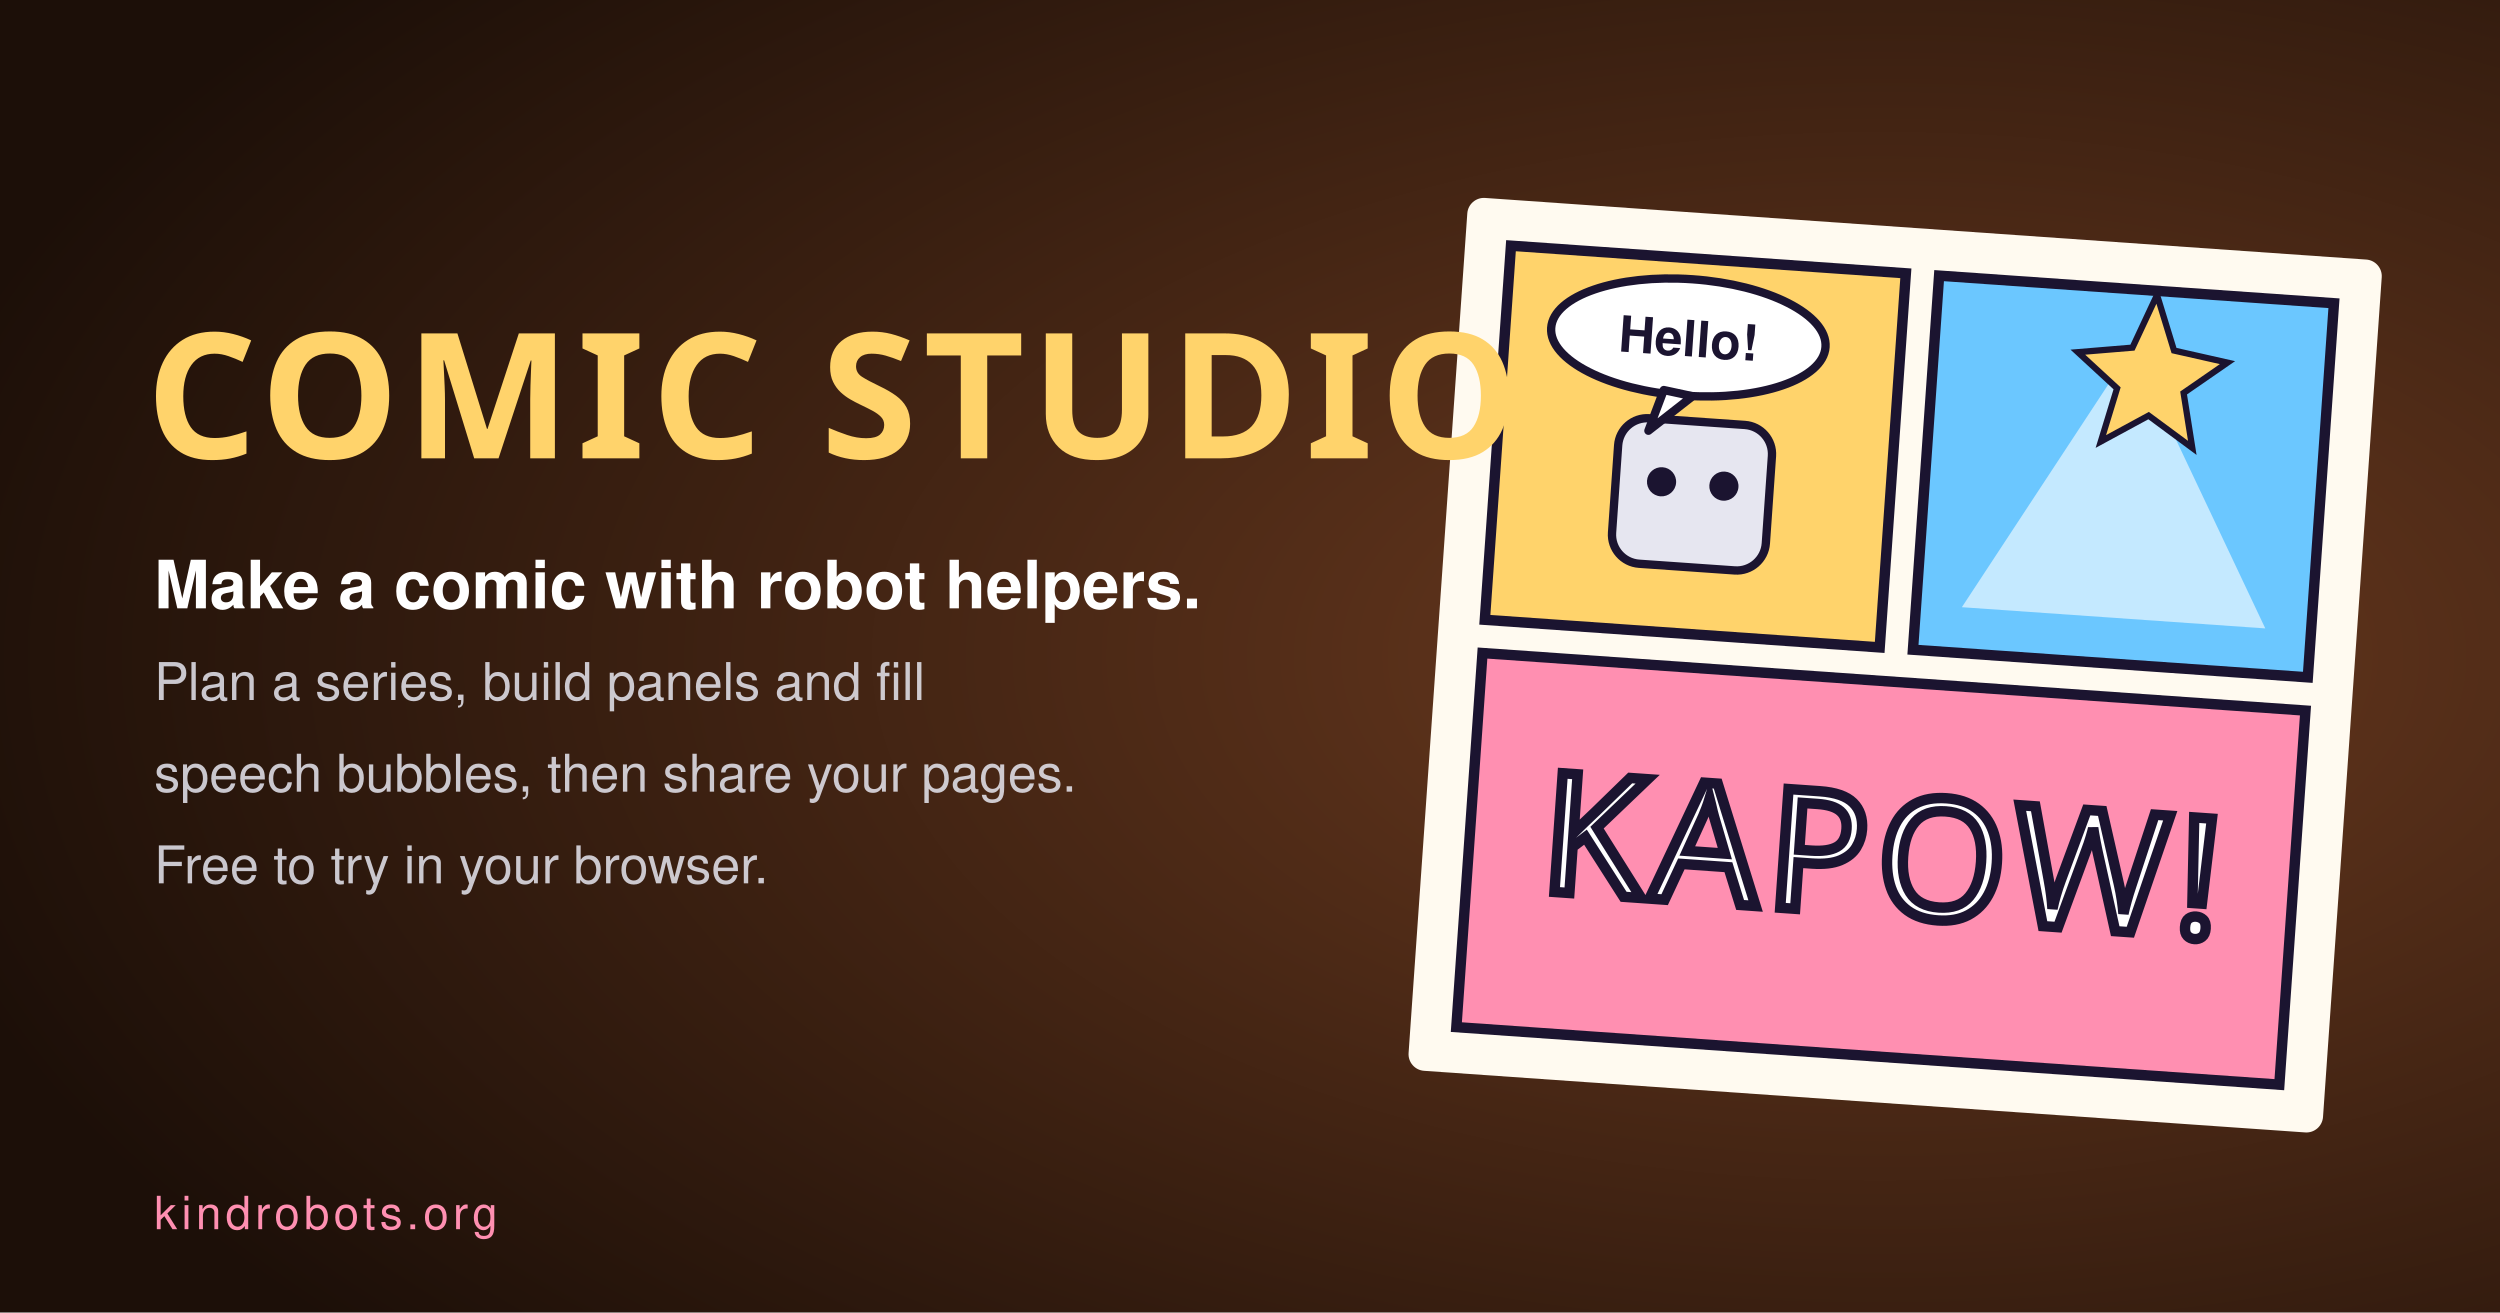
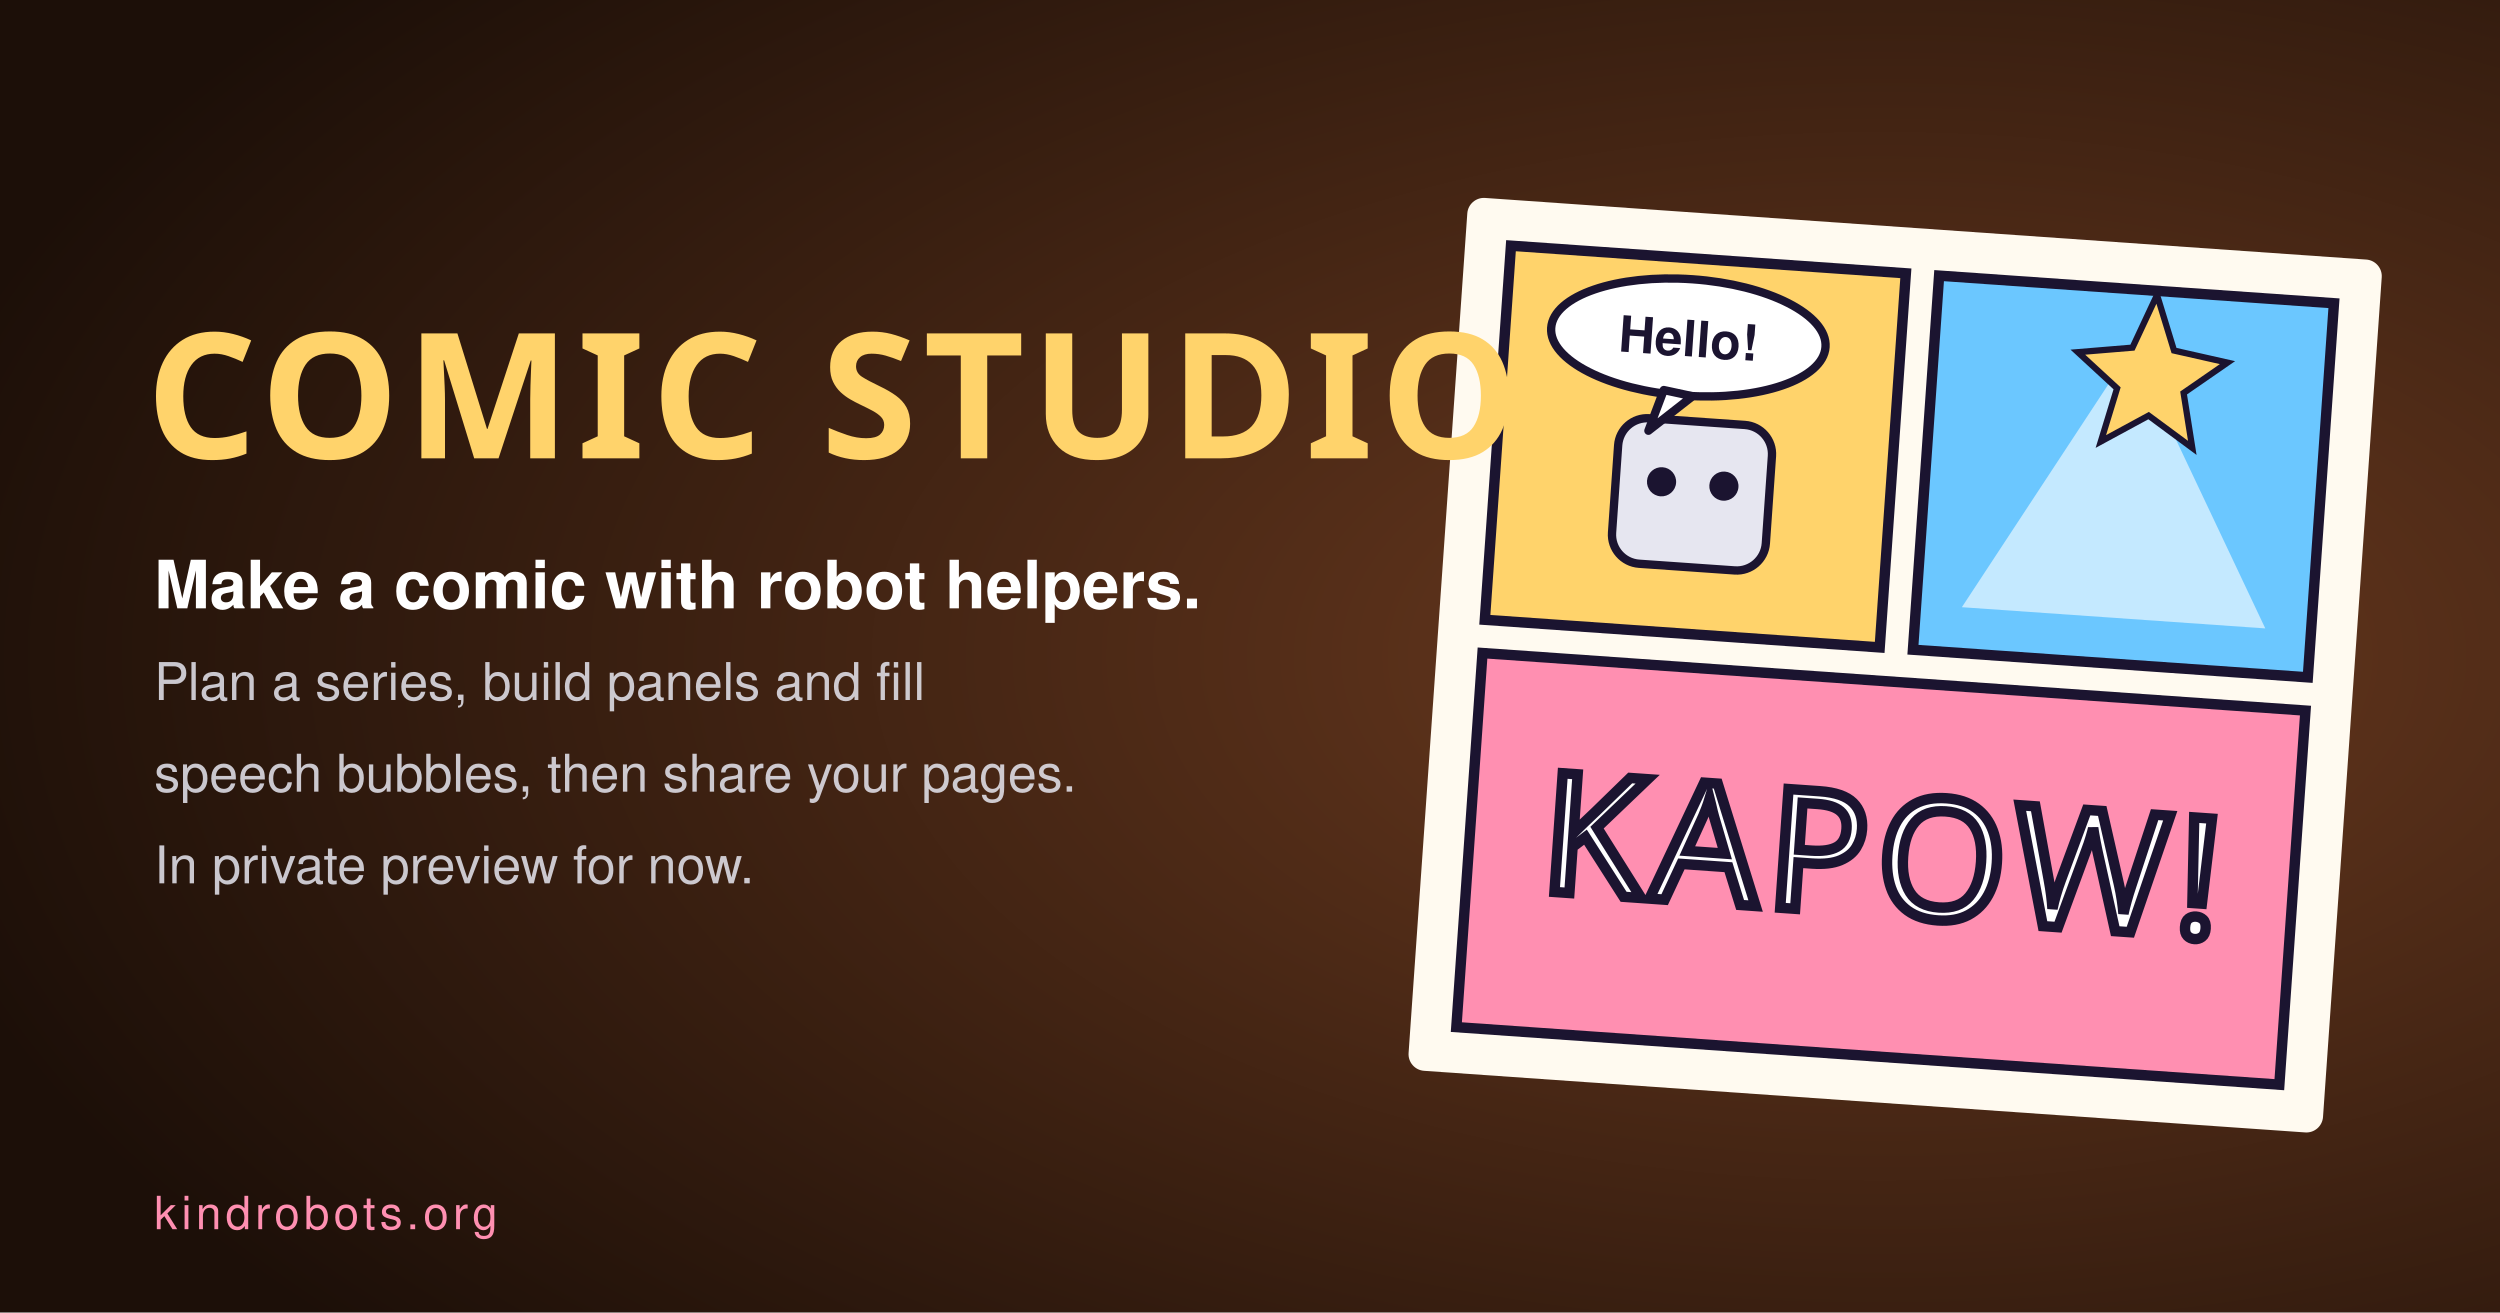
<svg xmlns="http://www.w3.org/2000/svg" viewBox="0 0 1200 630" width="1200" height="630">
  <defs>
    <radialGradient id="bg" cx="0.75" cy="0.5" r="0.8">
      <stop offset="0" stop-color="#6b3a1f" />
      <stop offset="1" stop-color="#1c0f08" />
    </radialGradient>
  </defs>
  <rect width="1200" height="630" fill="url(#bg)" />
  <g transform="rotate(4 920 315)">
    <rect x="690" y="110" width="440" height="420" rx="8" fill="#fffaf0" />
    <rect x="712" y="132" width="190" height="180" fill="#ffd36b" stroke="#1b1430" stroke-width="5" />
    <rect x="918" y="132" width="190" height="180" fill="#6bc7ff" stroke="#1b1430" stroke-width="5" />
    <rect x="712" y="328" width="396" height="180" fill="#ff8fb1" stroke="#1b1430" stroke-width="5" />
    <rect x="770" y="210" width="74" height="70" rx="14" fill="#e6e6f0" stroke="#1b1430" stroke-width="4" />
    <circle cx="792" cy="240" r="7" fill="#1b1430" />
    <circle cx="822" cy="240" r="7" fill="#1b1430" />
    <ellipse cx="800" cy="170" rx="66" ry="28" fill="#ffffff" stroke="#1b1430" stroke-width="4" />
    <path d="M790 196 l-6 20 l20 -18z" fill="#ffffff" stroke="#1b1430" stroke-width="4" stroke-linejoin="round" />
    <text x="800" y="179" text-anchor="middle" font-family="Helvetica, Arial, sans-serif" font-weight="bold" font-size="24" fill="#1b1430">Hello!</text>
    <path d="M940 290 L1013 160 L1086 290z" fill="#ffffff" opacity="0.6" />
    <path d="M1013 160 l10 -26 l10 26 l26 4 l-20 16 l6 26 l-22 -14 l-22 14 l6 -26 l-20 -16z" fill="#ffd36b" stroke="#1b1430" stroke-width="3" />
    <text x="910" y="440" text-anchor="middle" font-family="Impact, Haettenschweiler, 'Arial Black', sans-serif" font-size="80" fill="#ffffff" stroke="#1b1430" stroke-width="5" letter-spacing="4">KAPOW!</text>
  </g>
  <text x="70" y="220" font-family="Impact, Haettenschweiler, 'Arial Black', sans-serif" font-weight="900" font-size="84" fill="#ffd36b" letter-spacing="3" textLength="560" lengthAdjust="spacingAndGlyphs">COMIC STUDIO</text>
  <text x="74" y="292" font-family="Helvetica, Arial, sans-serif" font-weight="bold" font-size="32" fill="#ffffff">Make a comic with robot helpers.</text>
  <text x="74" y="336" font-family="Helvetica, Arial, sans-serif" font-size="25" fill="#e6e6f0" opacity="0.85">Plan a series, build panels and fill</text>
  <text x="74" y="380" font-family="Helvetica, Arial, sans-serif" font-size="25" fill="#e6e6f0" opacity="0.85">speech bubbles, then share your pages.</text>
-   <text x="74" y="424" font-family="Helvetica, Arial, sans-serif" font-size="25" fill="#e6e6f0" opacity="0.85">Free to try in your browser.</text>
+   <text x="74" y="424" font-family="Helvetica, Arial, sans-serif" font-size="25" fill="#e6e6f0" opacity="0.85">In private preview for now.</text>
  <text x="74" y="590" font-family="Helvetica, Arial, sans-serif" font-size="22" fill="#ff8fb1" letter-spacing="2">kindrobots.org</text>
</svg>
